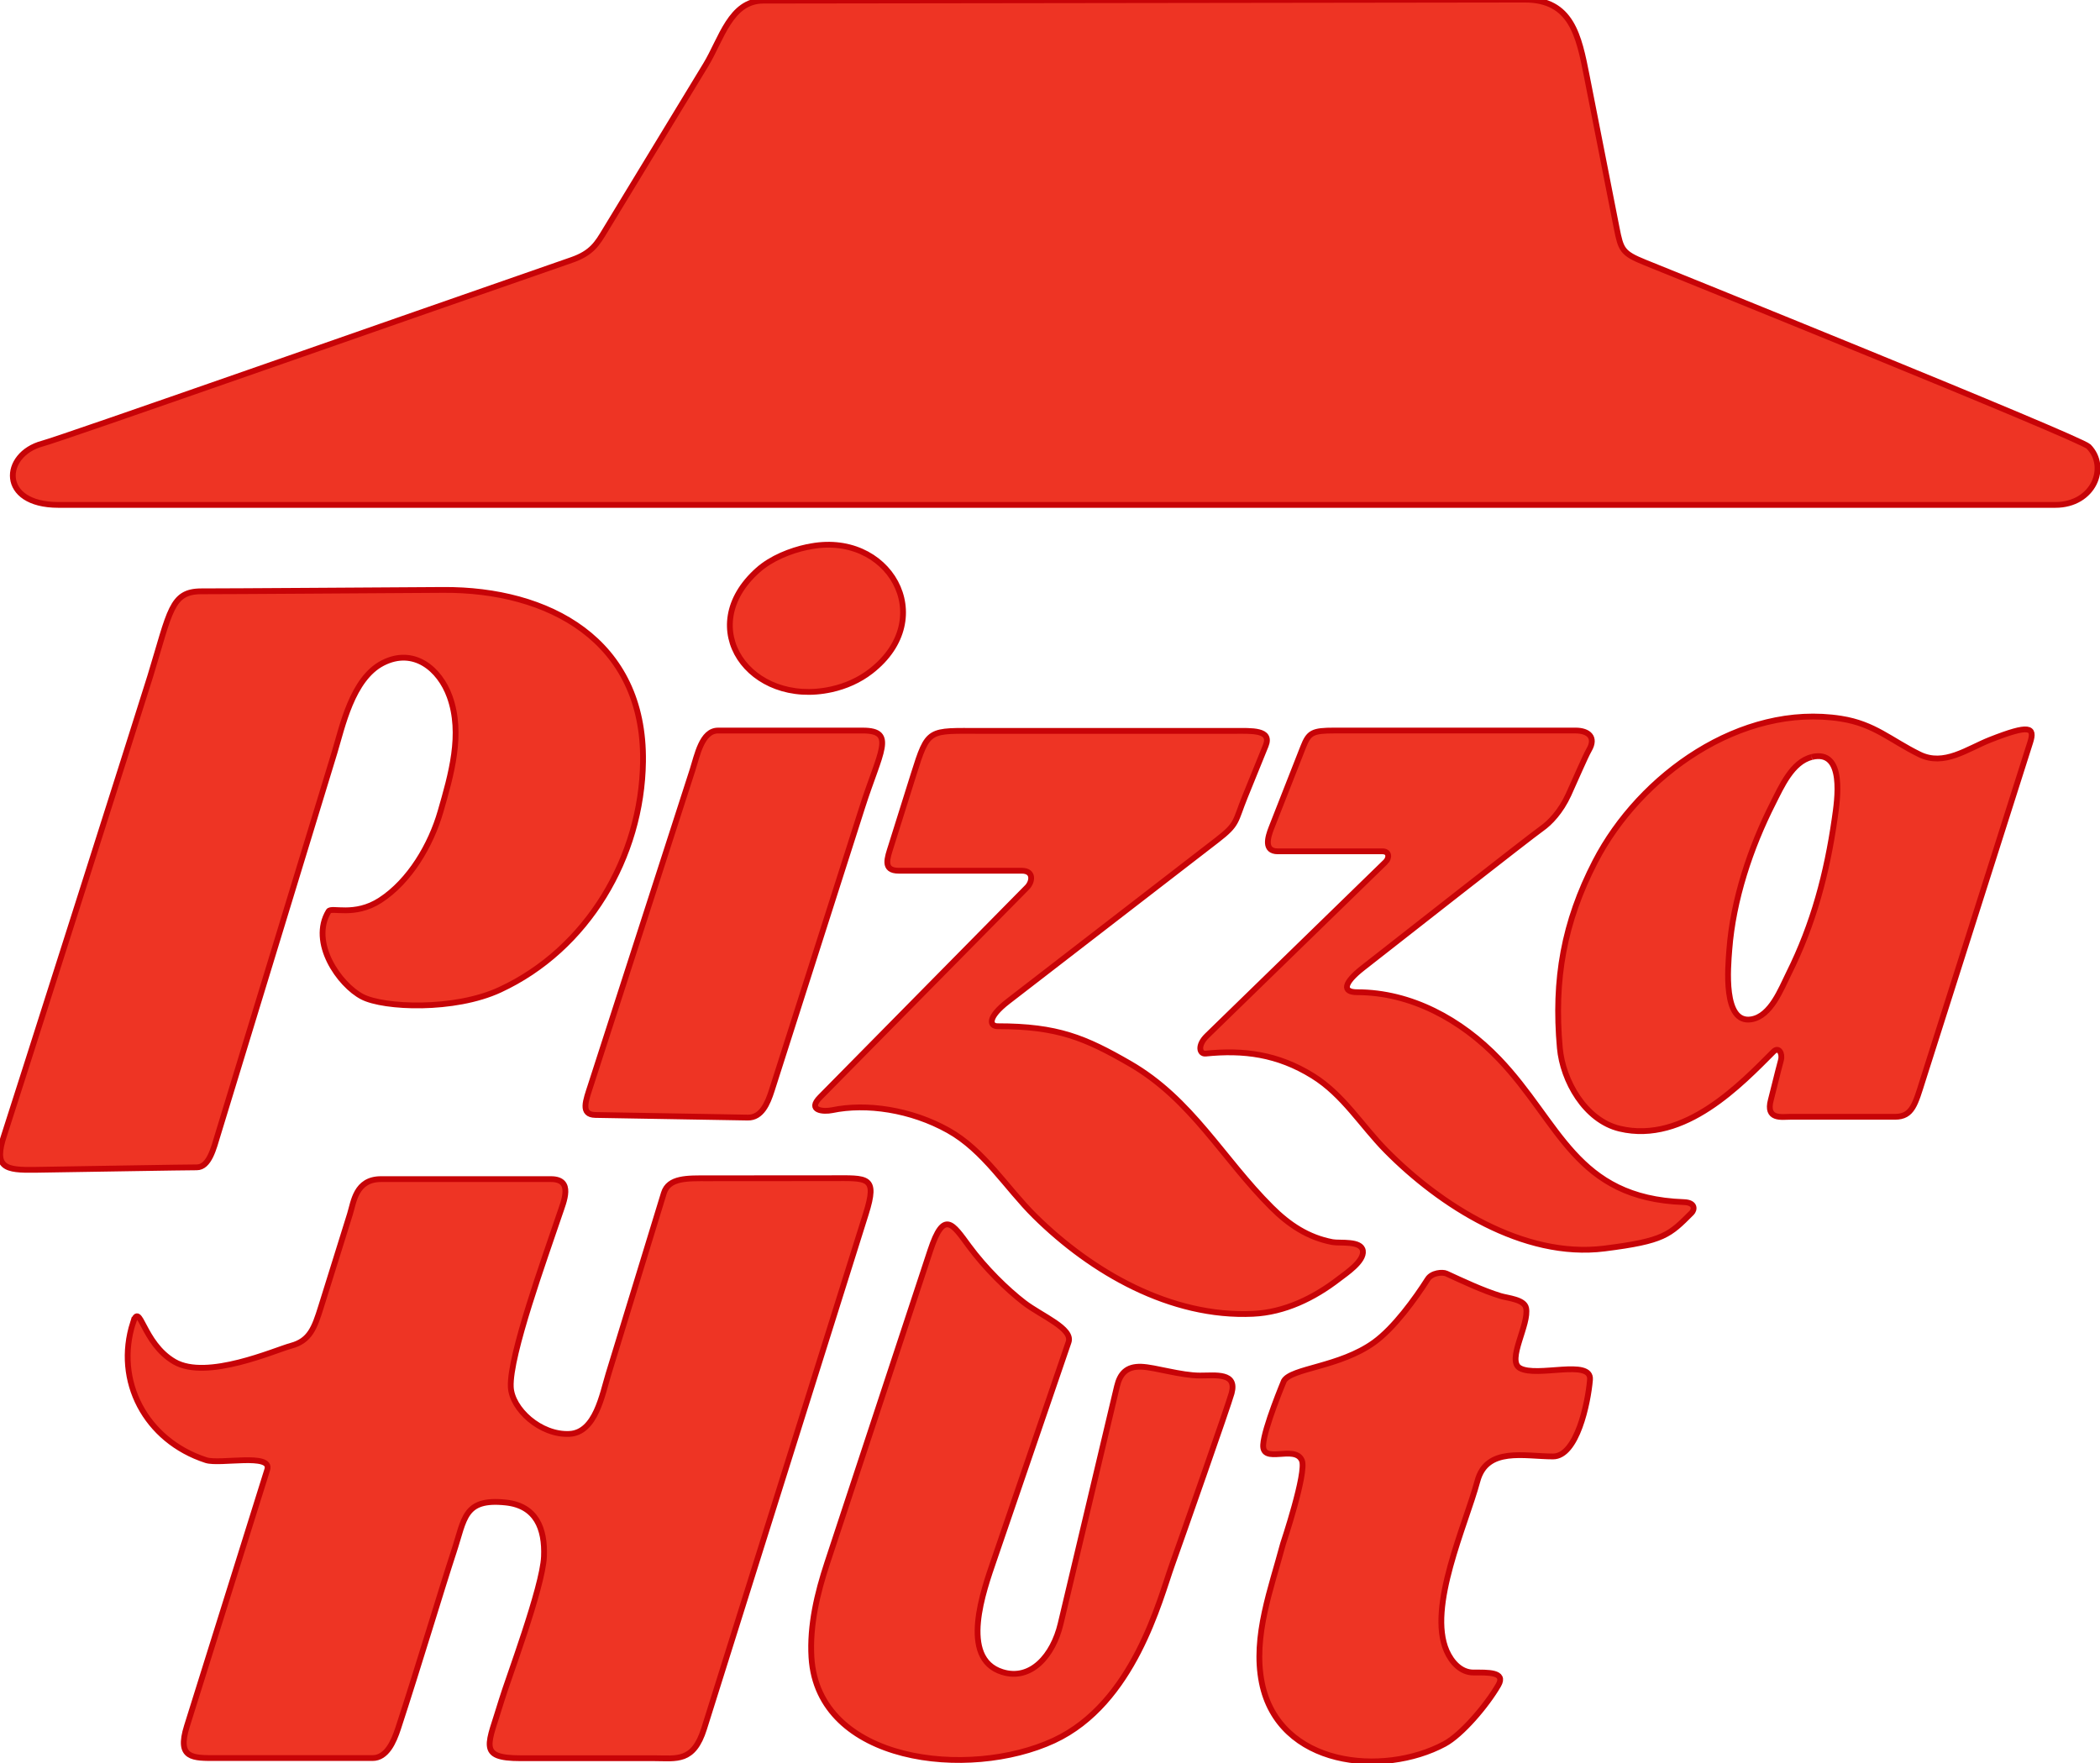
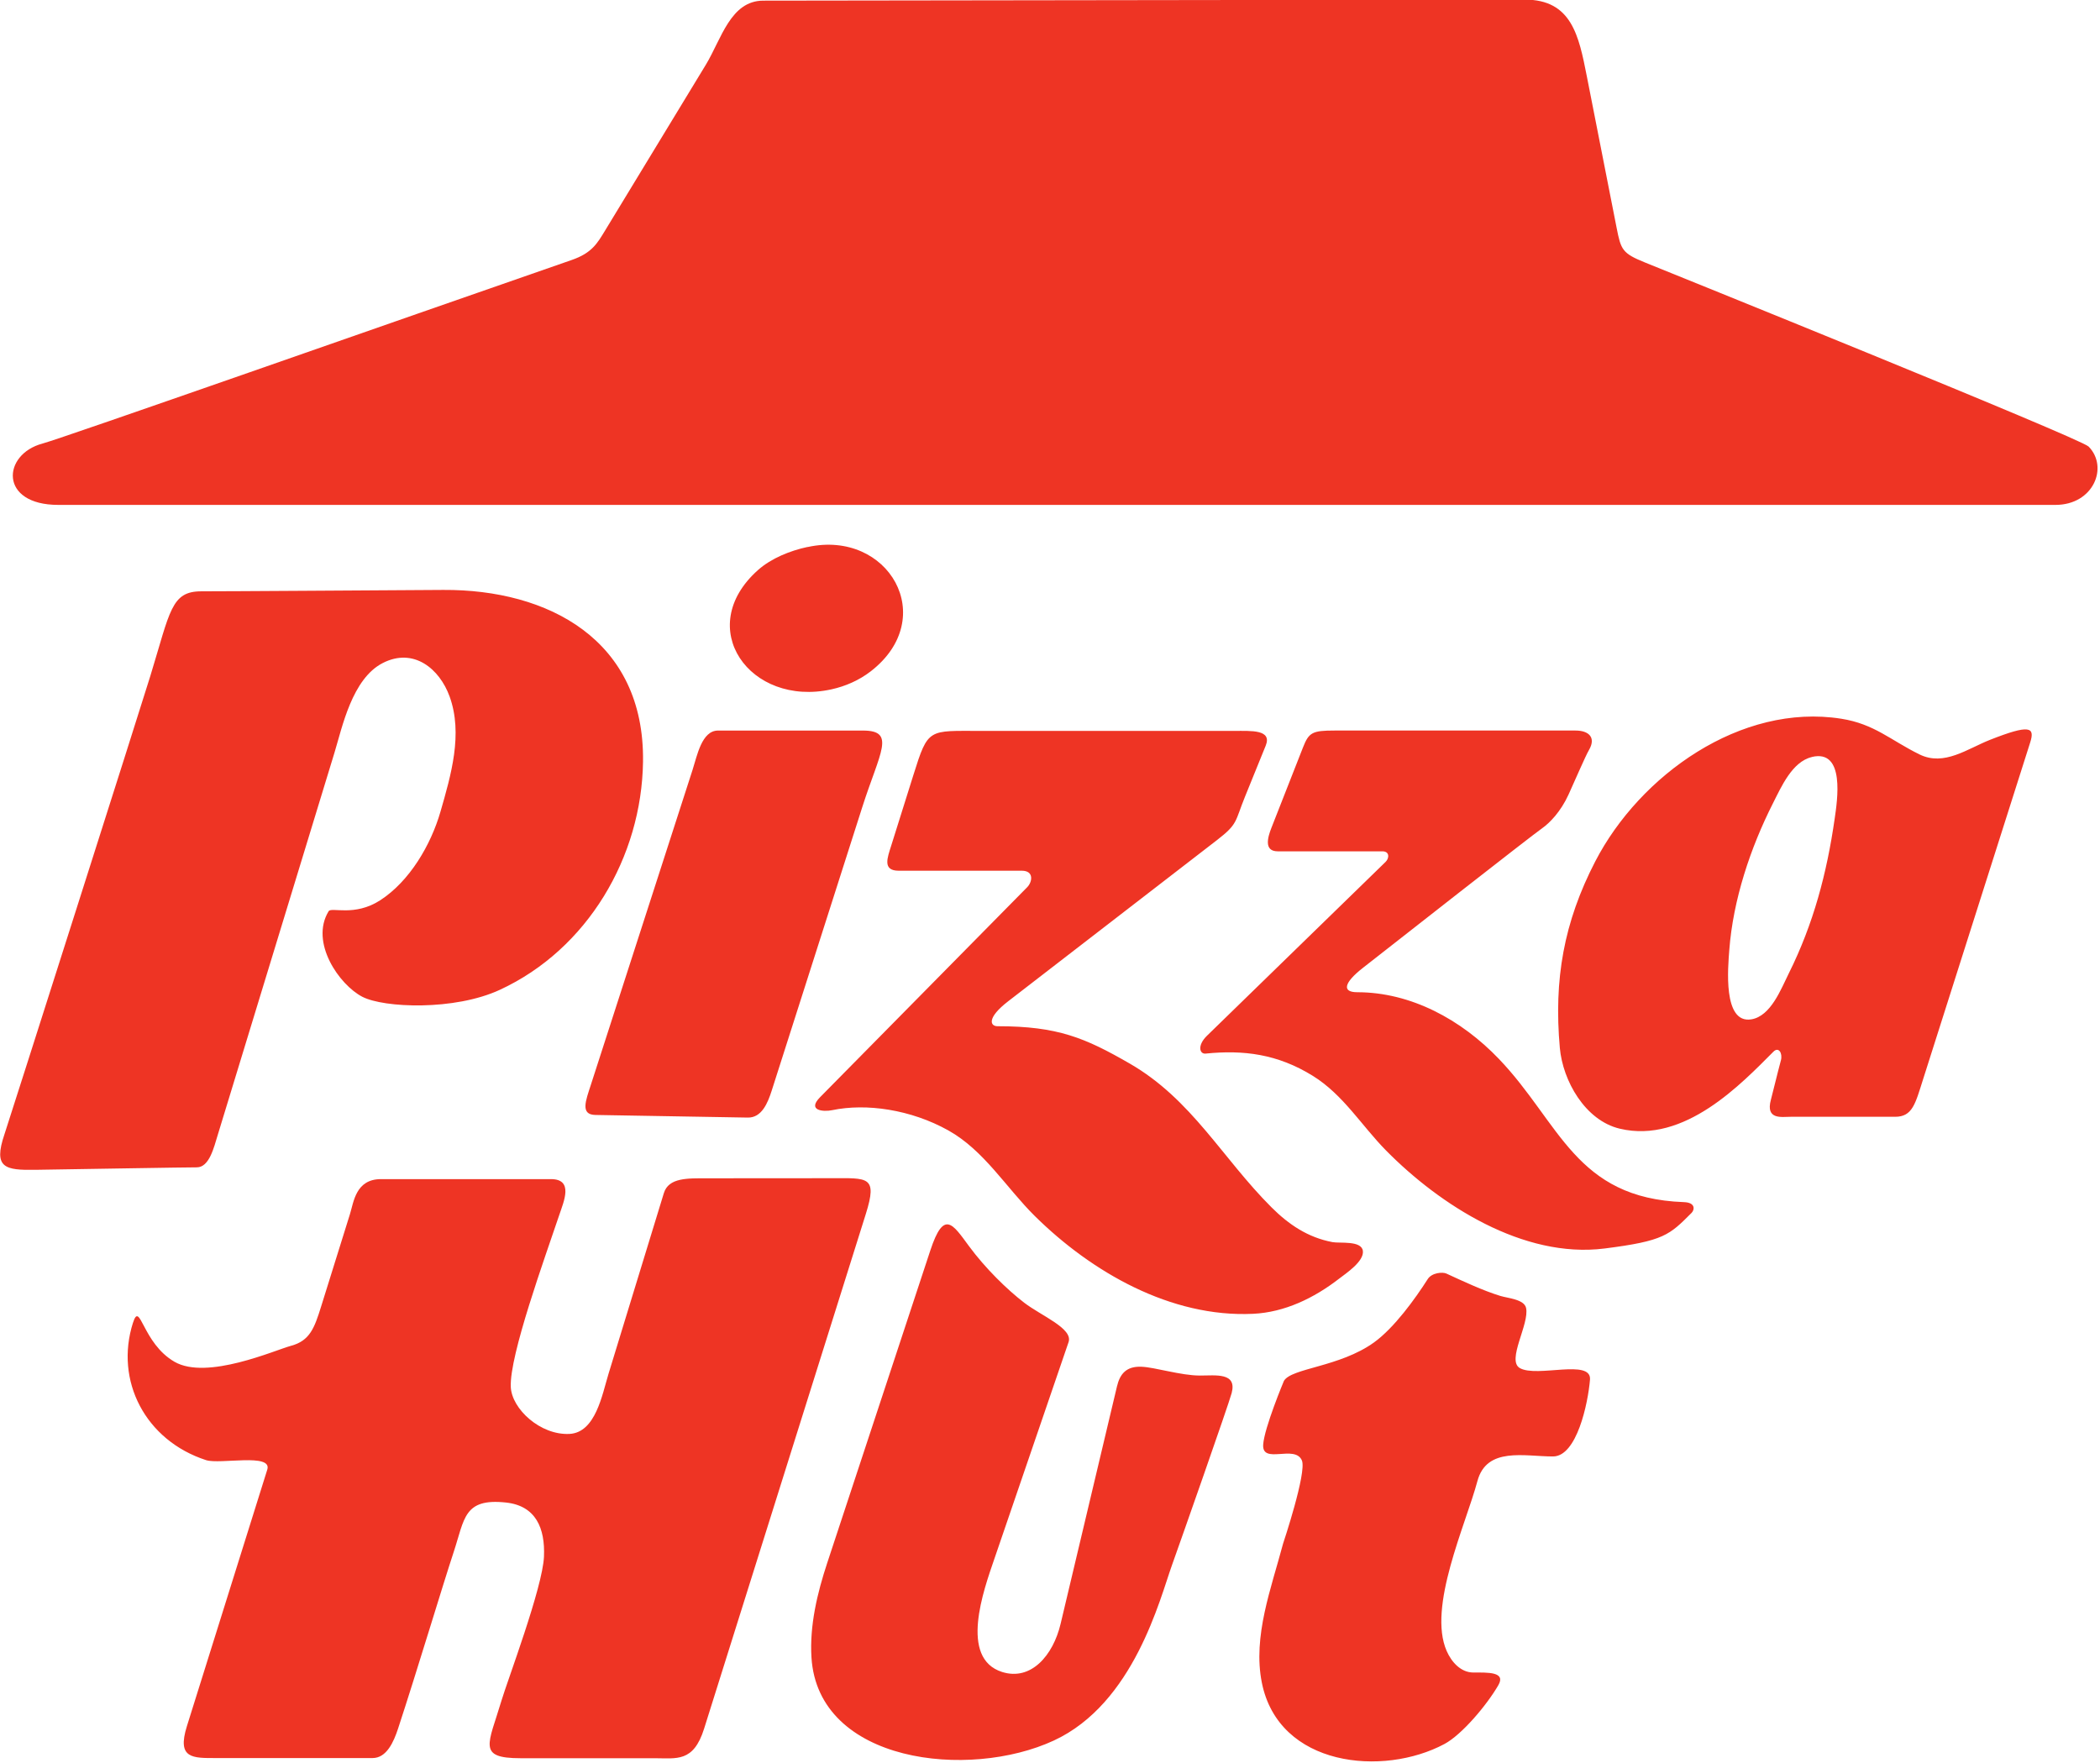
<svg xmlns="http://www.w3.org/2000/svg" fill="#EE3424" version="1.1" viewBox="0 0 239.82 201.31" xml:space="preserve">
-   <path d="m87.167 0.074c-3.749 0.005-4.789 4.404-6.56 7.319l-11.495 18.918c-0.907 1.493-1.516 2.582-3.82 3.381-20.151 6.99-58.124 20.346-60.454 20.971-4.587 1.229-4.974 7.002 1.822 7.002h228.07c4.347 0 6.094-4.32 3.789-6.663-0.941-0.956-49.077-20.382-50.661-21.023-2.604-1.054-2.746-1.451-3.242-3.971l-3.401-17.297c-0.912-4.64-1.734-8.762-7.093-8.755zm5.06 62.393c-1.971 0.419-4.147 1.29-5.664 2.639-7.398 6.58-0.933 15.668 8.381 13.626 1.618-0.355 3.182-1.043 4.497-2.062 7.881-6.103 2.031-16.223-7.214-14.192m-75.058 14.721c-1.102 3.596-16.171 50.901-16.664 52.36-1.304 3.856 0.076 4.099 3.565 4.046 6.134-0.094 16.912-0.282 18.401-0.282 1.429 0 1.949-2.241 2.413-3.759l13.313-43.602c0.885-2.898 2.006-8.454 5.529-10.246 3.524-1.792 6.477 0.675 7.62 3.834 1.542 4.259 0.164 8.959-1.041 13.141-1.097 3.805-3.516 7.944-6.881 10.127-2.946 1.911-5.583 0.741-5.896 1.255-2.168 3.564 1.22 8.406 3.847 9.768 2.46 1.275 10.504 1.612 15.702-0.791 10.034-4.638 16.208-15.187 16.356-26.061 0.19-13.942-10.868-19.683-22.803-19.614-9.213 0.053-23.878 0.16-27.639 0.16-3.453 0-3.552 2.251-5.823 9.665zm186.21 43.904c-0.456 1.701-0.89 3.554-1.146 4.511-0.618 2.307 1.235 1.935 2.253 1.935h11.932c1.984 0 2.307-1.477 3.188-4.251l12.249-38.524c0.554-1.743-0.08-2.054-4.577-0.285-2.625 1.033-5.258 3.056-8.072 1.673-3.315-1.63-5.148-3.479-8.943-4.077-11.441-1.803-22.987 6.435-28.087 16.301-3.59 6.945-4.743 13.48-4.043 21.297 0.335 3.738 2.874 8.277 6.84 9.223 7.405 1.768 13.927-5.168 17.554-8.795 0.598-0.598 1.069 0.182 0.852 0.992zm-121.38-37.666c-1.858 0-2.385 2.866-2.908 4.486l-11.62 35.991c-0.577 1.787-1.231 3.396 0.524 3.426l17.408 0.299c1.575 0.027 2.269-1.647 2.721-3.063l10.352-32.406c2.002-6.268 3.877-8.733 0.066-8.733zm11.656 41.873c-1.522 1.543 0.385 1.691 1.38 1.483 3.906-0.813 8.988-0.074 13.253 2.305 4.101 2.288 6.625 6.561 9.889 9.787 6.478 6.402 15.519 11.608 24.922 11.166 3.602-0.169 6.958-1.794 9.801-3.993 0.806-0.623 2.908-2.001 2.739-3.202-0.169-1.201-2.632-0.834-3.47-0.993-2.809-0.531-4.987-2.002-6.962-3.972-5.617-5.603-9.103-12.337-16.199-16.426-5.093-2.934-8.224-4.26-15.087-4.26-0.867 0-1.247-0.951 1.211-2.848l23.843-18.406c2.419-1.867 2.038-2.087 3.202-4.956l2.365-5.829c0.755-1.861-1.649-1.689-3.575-1.689h-28.929c-6.053 0-6.029-0.372-7.729 5.04 0 0-1.694 5.392-2.54 8.088-0.43 1.368-1.016 2.84 0.864 2.84h14.052c1.44 0 1.201 1.296 0.622 1.883zm64.572-26.867-20.399 19.858c-1.103 1.074-0.861 2.102-0.145 2.03 4.323-0.436 8.206 0.042 12.234 2.538 3.493 2.164 5.563 5.686 8.394 8.553 6.118 6.196 15.638 12.343 24.922 11.17 6.815-0.861 7.415-1.54 9.949-4.074 0.325-0.325 0.497-1.175-0.88-1.223-12.416-0.439-14.137-9.052-21.122-16.351-4.309-4.503-10.056-7.622-16.186-7.622-1.729 0-1.577-1.037 0.648-2.78 3.805-2.98 19.122-14.998 20.457-15.936 0.892-0.627 2.133-1.905 3.024-3.848 0.783-1.707 1.901-4.345 2.349-5.12 0.823-1.426-0.057-2.203-1.54-2.203h-27.538c-2.519 0-2.922 0.221-3.583 1.905l-3.614 9.204c-0.426 1.086-0.891 2.686 0.728 2.686h11.943c0.84 0 0.8 0.785 0.359 1.215zm48.674-11.986c3.863-0.936 2.908 5.029 2.617 7.057-0.891 6.207-2.422 12.009-5.245 17.672-0.876 1.757-2.039 4.87-4.271 5.234-3.285 0.535-2.661-6.004-2.516-7.93 0.431-5.721 2.412-11.669 4.996-16.766 0.942-1.859 2.188-4.724 4.408-5.256m-191.7 64.591c-2.117 6.635 1.411 13.457 8.346 15.704 1.586 0.514 7.59-0.843 6.988 1.079l-9.178 29.298c-1.176 3.755 0.679 3.648 3.38 3.648h17.821c1.607 0 2.416-1.852 2.914-3.37 2.197-6.691 5.079-16.316 6.347-20.153 1.259-3.81 1.141-6.175 5.962-5.662 3.446 0.367 4.49 2.963 4.352 6.181-0.152 3.53-4.179 14.175-4.84 16.402-1.499 5.048-2.833 6.621 2.171 6.621h15.292c2.526 0 4.447 0.498 5.663-3.372l18.47-58.794c1.366-4.347 0.22-4.081-3.915-4.078l-14.148 0.01c-2.282 2e-3 -4.454-0.099-5.005 1.7l-6.32 20.64c-0.722 2.358-1.469 6.703-4.454 6.855-3.319 0.169-6.59-2.849-6.704-5.359-0.165-3.618 3.913-14.806 5.546-19.676 0.509-1.519 1.651-4.065-0.959-4.065h-19.411c-2.885 0-3.113 2.615-3.544 3.997l-3.297 10.567c-0.758 2.428-1.277 3.894-3.43 4.471-1.814 0.486-9.604 3.965-13.306 1.828-3.702-2.137-3.914-7.057-4.739-4.47zm91.056-8.255-11.782 35.713c-1.127 3.416-2.019 7.129-1.795 10.777 0.743 12.059 17.977 13.994 27.684 9.491 9.136-4.239 12.091-16.139 13.486-20.029 0.957-2.669 6.456-18.309 6.814-19.644 0.64-2.387-1.819-2.01-3.626-2.01-2.168 0-5.131-0.948-6.679-1.007-1.711-0.065-2.447 0.802-2.79 2.246l-6.439 27.126c-0.855 3.6-3.373 6.529-6.668 5.493-4.947-1.556-2.107-9.382-0.922-12.844l8.501-24.832c0.535-1.562-3.095-2.988-5.066-4.501s-4.452-3.945-6.308-6.465-2.861-4.21-4.411 0.488zm56.799 3.284c-1.421 2.232-3.83 5.574-6.136 7.233-3.931 2.828-9.432 2.914-10.287 4.396 0 0-2.253 5.373-2.367 7.287-0.137 2.288 3.625-0.056 4.42 1.791 0.582 1.353-2.151 9.514-2.151 9.514-1.339 5.063-3.475 10.58-2.424 15.859 1.917 9.628 13.847 10.77 20.864 7.01 1.97-1.055 4.823-4.421 6.149-6.718 0.884-1.532-1.204-1.441-2.853-1.441-1.425 0-2.488-1.177-3.05-2.459-2.202-5.017 2.165-14.379 3.51-19.4 1.058-3.95 5.373-2.818 8.631-2.818 2.727 0 3.998-6.065 4.226-8.764 0.205-2.428-6.072-0.21-8.015-1.332-1.533-0.885 1.119-5.033 0.715-6.868-0.216-0.984-2.077-1.107-2.937-1.37-1.994-0.609-4.341-1.715-6.164-2.555-0.429-0.198-1.661-0.105-2.131 0.634z" fill-opacity=".996" stroke="#c70307" stroke-width=".662" />
+   <path d="m87.167 0.074c-3.749 0.005-4.789 4.404-6.56 7.319l-11.495 18.918c-0.907 1.493-1.516 2.582-3.82 3.381-20.151 6.99-58.124 20.346-60.454 20.971-4.587 1.229-4.974 7.002 1.822 7.002h228.07c4.347 0 6.094-4.32 3.789-6.663-0.941-0.956-49.077-20.382-50.661-21.023-2.604-1.054-2.746-1.451-3.242-3.971l-3.401-17.297c-0.912-4.64-1.734-8.762-7.093-8.755zm5.06 62.393c-1.971 0.419-4.147 1.29-5.664 2.639-7.398 6.58-0.933 15.668 8.381 13.626 1.618-0.355 3.182-1.043 4.497-2.062 7.881-6.103 2.031-16.223-7.214-14.192m-75.058 14.721c-1.102 3.596-16.171 50.901-16.664 52.36-1.304 3.856 0.076 4.099 3.565 4.046 6.134-0.094 16.912-0.282 18.401-0.282 1.429 0 1.949-2.241 2.413-3.759l13.313-43.602c0.885-2.898 2.006-8.454 5.529-10.246 3.524-1.792 6.477 0.675 7.62 3.834 1.542 4.259 0.164 8.959-1.041 13.141-1.097 3.805-3.516 7.944-6.881 10.127-2.946 1.911-5.583 0.741-5.896 1.255-2.168 3.564 1.22 8.406 3.847 9.768 2.46 1.275 10.504 1.612 15.702-0.791 10.034-4.638 16.208-15.187 16.356-26.061 0.19-13.942-10.868-19.683-22.803-19.614-9.213 0.053-23.878 0.16-27.639 0.16-3.453 0-3.552 2.251-5.823 9.665zm186.21 43.904c-0.456 1.701-0.89 3.554-1.146 4.511-0.618 2.307 1.235 1.935 2.253 1.935h11.932c1.984 0 2.307-1.477 3.188-4.251l12.249-38.524c0.554-1.743-0.08-2.054-4.577-0.285-2.625 1.033-5.258 3.056-8.072 1.673-3.315-1.63-5.148-3.479-8.943-4.077-11.441-1.803-22.987 6.435-28.087 16.301-3.59 6.945-4.743 13.48-4.043 21.297 0.335 3.738 2.874 8.277 6.84 9.223 7.405 1.768 13.927-5.168 17.554-8.795 0.598-0.598 1.069 0.182 0.852 0.992zm-121.38-37.666c-1.858 0-2.385 2.866-2.908 4.486l-11.62 35.991c-0.577 1.787-1.231 3.396 0.524 3.426l17.408 0.299c1.575 0.027 2.269-1.647 2.721-3.063l10.352-32.406c2.002-6.268 3.877-8.733 0.066-8.733zm11.656 41.873c-1.522 1.543 0.385 1.691 1.38 1.483 3.906-0.813 8.988-0.074 13.253 2.305 4.101 2.288 6.625 6.561 9.889 9.787 6.478 6.402 15.519 11.608 24.922 11.166 3.602-0.169 6.958-1.794 9.801-3.993 0.806-0.623 2.908-2.001 2.739-3.202-0.169-1.201-2.632-0.834-3.47-0.993-2.809-0.531-4.987-2.002-6.962-3.972-5.617-5.603-9.103-12.337-16.199-16.426-5.093-2.934-8.224-4.26-15.087-4.26-0.867 0-1.247-0.951 1.211-2.848l23.843-18.406c2.419-1.867 2.038-2.087 3.202-4.956l2.365-5.829c0.755-1.861-1.649-1.689-3.575-1.689h-28.929c-6.053 0-6.029-0.372-7.729 5.04 0 0-1.694 5.392-2.54 8.088-0.43 1.368-1.016 2.84 0.864 2.84h14.052c1.44 0 1.201 1.296 0.622 1.883zm64.572-26.867-20.399 19.858c-1.103 1.074-0.861 2.102-0.145 2.03 4.323-0.436 8.206 0.042 12.234 2.538 3.493 2.164 5.563 5.686 8.394 8.553 6.118 6.196 15.638 12.343 24.922 11.17 6.815-0.861 7.415-1.54 9.949-4.074 0.325-0.325 0.497-1.175-0.88-1.223-12.416-0.439-14.137-9.052-21.122-16.351-4.309-4.503-10.056-7.622-16.186-7.622-1.729 0-1.577-1.037 0.648-2.78 3.805-2.98 19.122-14.998 20.457-15.936 0.892-0.627 2.133-1.905 3.024-3.848 0.783-1.707 1.901-4.345 2.349-5.12 0.823-1.426-0.057-2.203-1.54-2.203h-27.538c-2.519 0-2.922 0.221-3.583 1.905l-3.614 9.204c-0.426 1.086-0.891 2.686 0.728 2.686h11.943c0.84 0 0.8 0.785 0.359 1.215zm48.674-11.986c3.863-0.936 2.908 5.029 2.617 7.057-0.891 6.207-2.422 12.009-5.245 17.672-0.876 1.757-2.039 4.87-4.271 5.234-3.285 0.535-2.661-6.004-2.516-7.93 0.431-5.721 2.412-11.669 4.996-16.766 0.942-1.859 2.188-4.724 4.408-5.256m-191.7 64.591c-2.117 6.635 1.411 13.457 8.346 15.704 1.586 0.514 7.59-0.843 6.988 1.079l-9.178 29.298c-1.176 3.755 0.679 3.648 3.38 3.648h17.821c1.607 0 2.416-1.852 2.914-3.37 2.197-6.691 5.079-16.316 6.347-20.153 1.259-3.81 1.141-6.175 5.962-5.662 3.446 0.367 4.49 2.963 4.352 6.181-0.152 3.53-4.179 14.175-4.84 16.402-1.499 5.048-2.833 6.621 2.171 6.621h15.292c2.526 0 4.447 0.498 5.663-3.372l18.47-58.794c1.366-4.347 0.22-4.081-3.915-4.078l-14.148 0.01c-2.282 2e-3 -4.454-0.099-5.005 1.7l-6.32 20.64c-0.722 2.358-1.469 6.703-4.454 6.855-3.319 0.169-6.59-2.849-6.704-5.359-0.165-3.618 3.913-14.806 5.546-19.676 0.509-1.519 1.651-4.065-0.959-4.065h-19.411c-2.885 0-3.113 2.615-3.544 3.997l-3.297 10.567c-0.758 2.428-1.277 3.894-3.43 4.471-1.814 0.486-9.604 3.965-13.306 1.828-3.702-2.137-3.914-7.057-4.739-4.47zm91.056-8.255-11.782 35.713c-1.127 3.416-2.019 7.129-1.795 10.777 0.743 12.059 17.977 13.994 27.684 9.491 9.136-4.239 12.091-16.139 13.486-20.029 0.957-2.669 6.456-18.309 6.814-19.644 0.64-2.387-1.819-2.01-3.626-2.01-2.168 0-5.131-0.948-6.679-1.007-1.711-0.065-2.447 0.802-2.79 2.246l-6.439 27.126c-0.855 3.6-3.373 6.529-6.668 5.493-4.947-1.556-2.107-9.382-0.922-12.844l8.501-24.832c0.535-1.562-3.095-2.988-5.066-4.501s-4.452-3.945-6.308-6.465-2.861-4.21-4.411 0.488zm56.799 3.284c-1.421 2.232-3.83 5.574-6.136 7.233-3.931 2.828-9.432 2.914-10.287 4.396 0 0-2.253 5.373-2.367 7.287-0.137 2.288 3.625-0.056 4.42 1.791 0.582 1.353-2.151 9.514-2.151 9.514-1.339 5.063-3.475 10.58-2.424 15.859 1.917 9.628 13.847 10.77 20.864 7.01 1.97-1.055 4.823-4.421 6.149-6.718 0.884-1.532-1.204-1.441-2.853-1.441-1.425 0-2.488-1.177-3.05-2.459-2.202-5.017 2.165-14.379 3.51-19.4 1.058-3.95 5.373-2.818 8.631-2.818 2.727 0 3.998-6.065 4.226-8.764 0.205-2.428-6.072-0.21-8.015-1.332-1.533-0.885 1.119-5.033 0.715-6.868-0.216-0.984-2.077-1.107-2.937-1.37-1.994-0.609-4.341-1.715-6.164-2.555-0.429-0.198-1.661-0.105-2.131 0.634z" fill-opacity=".996" />
</svg>
